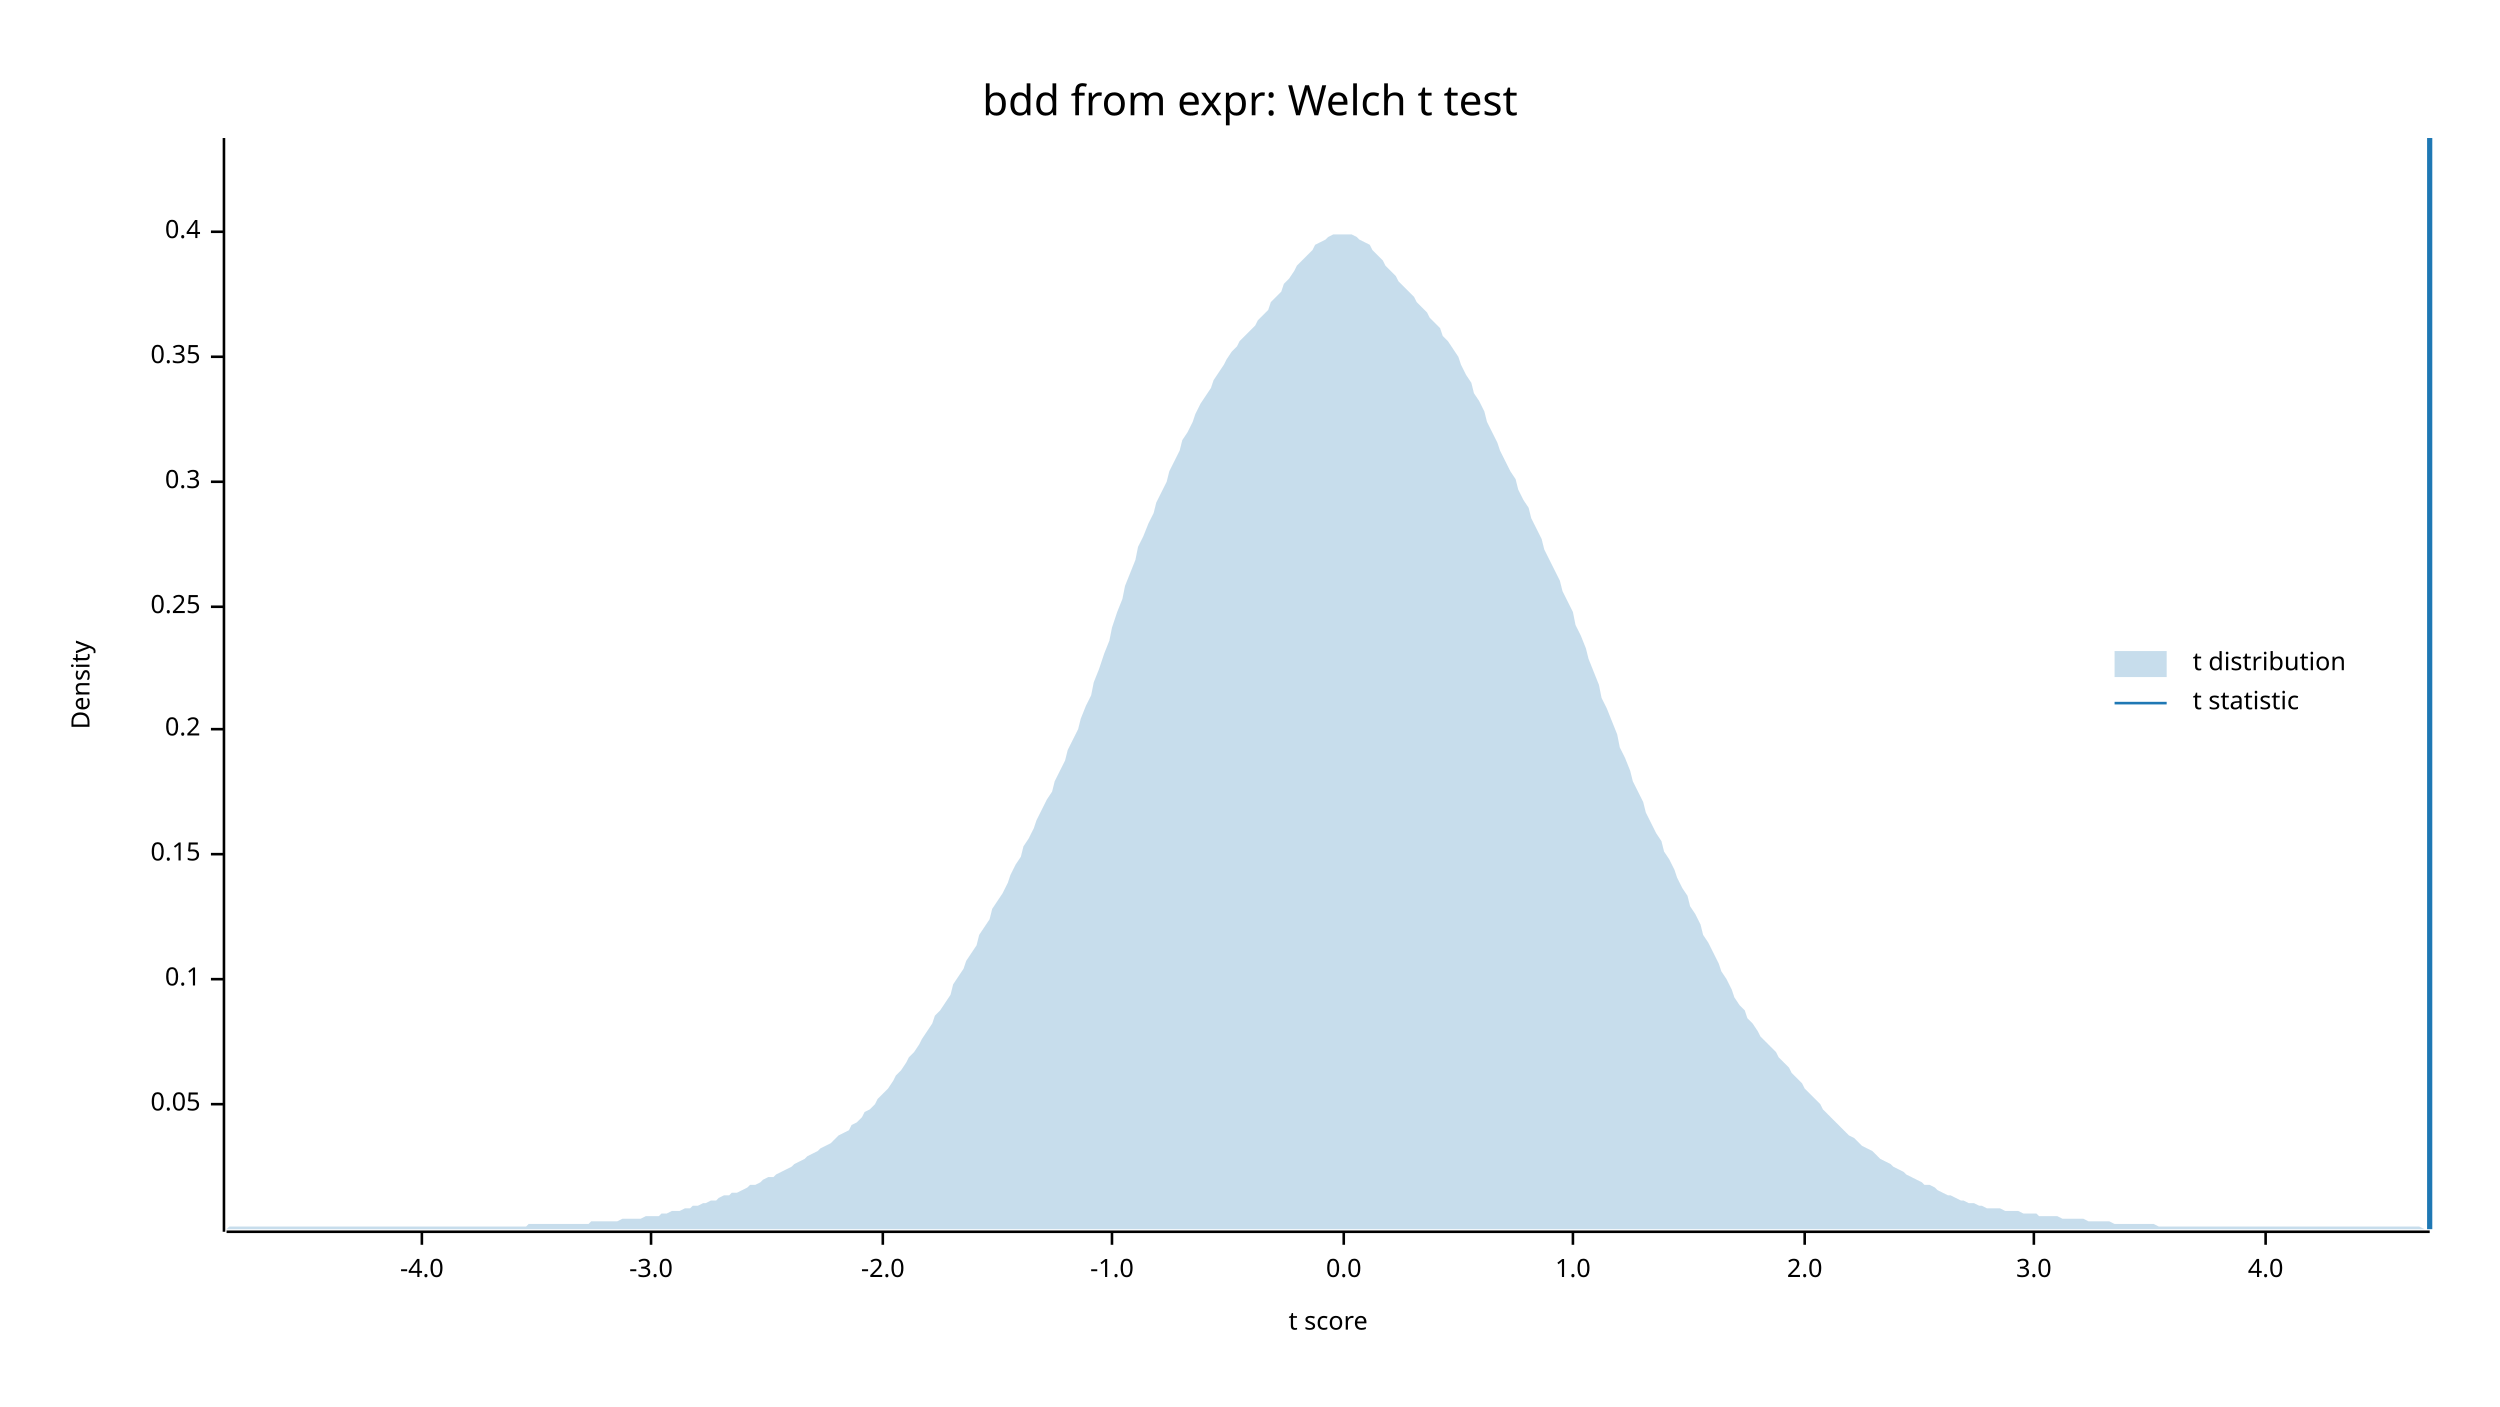
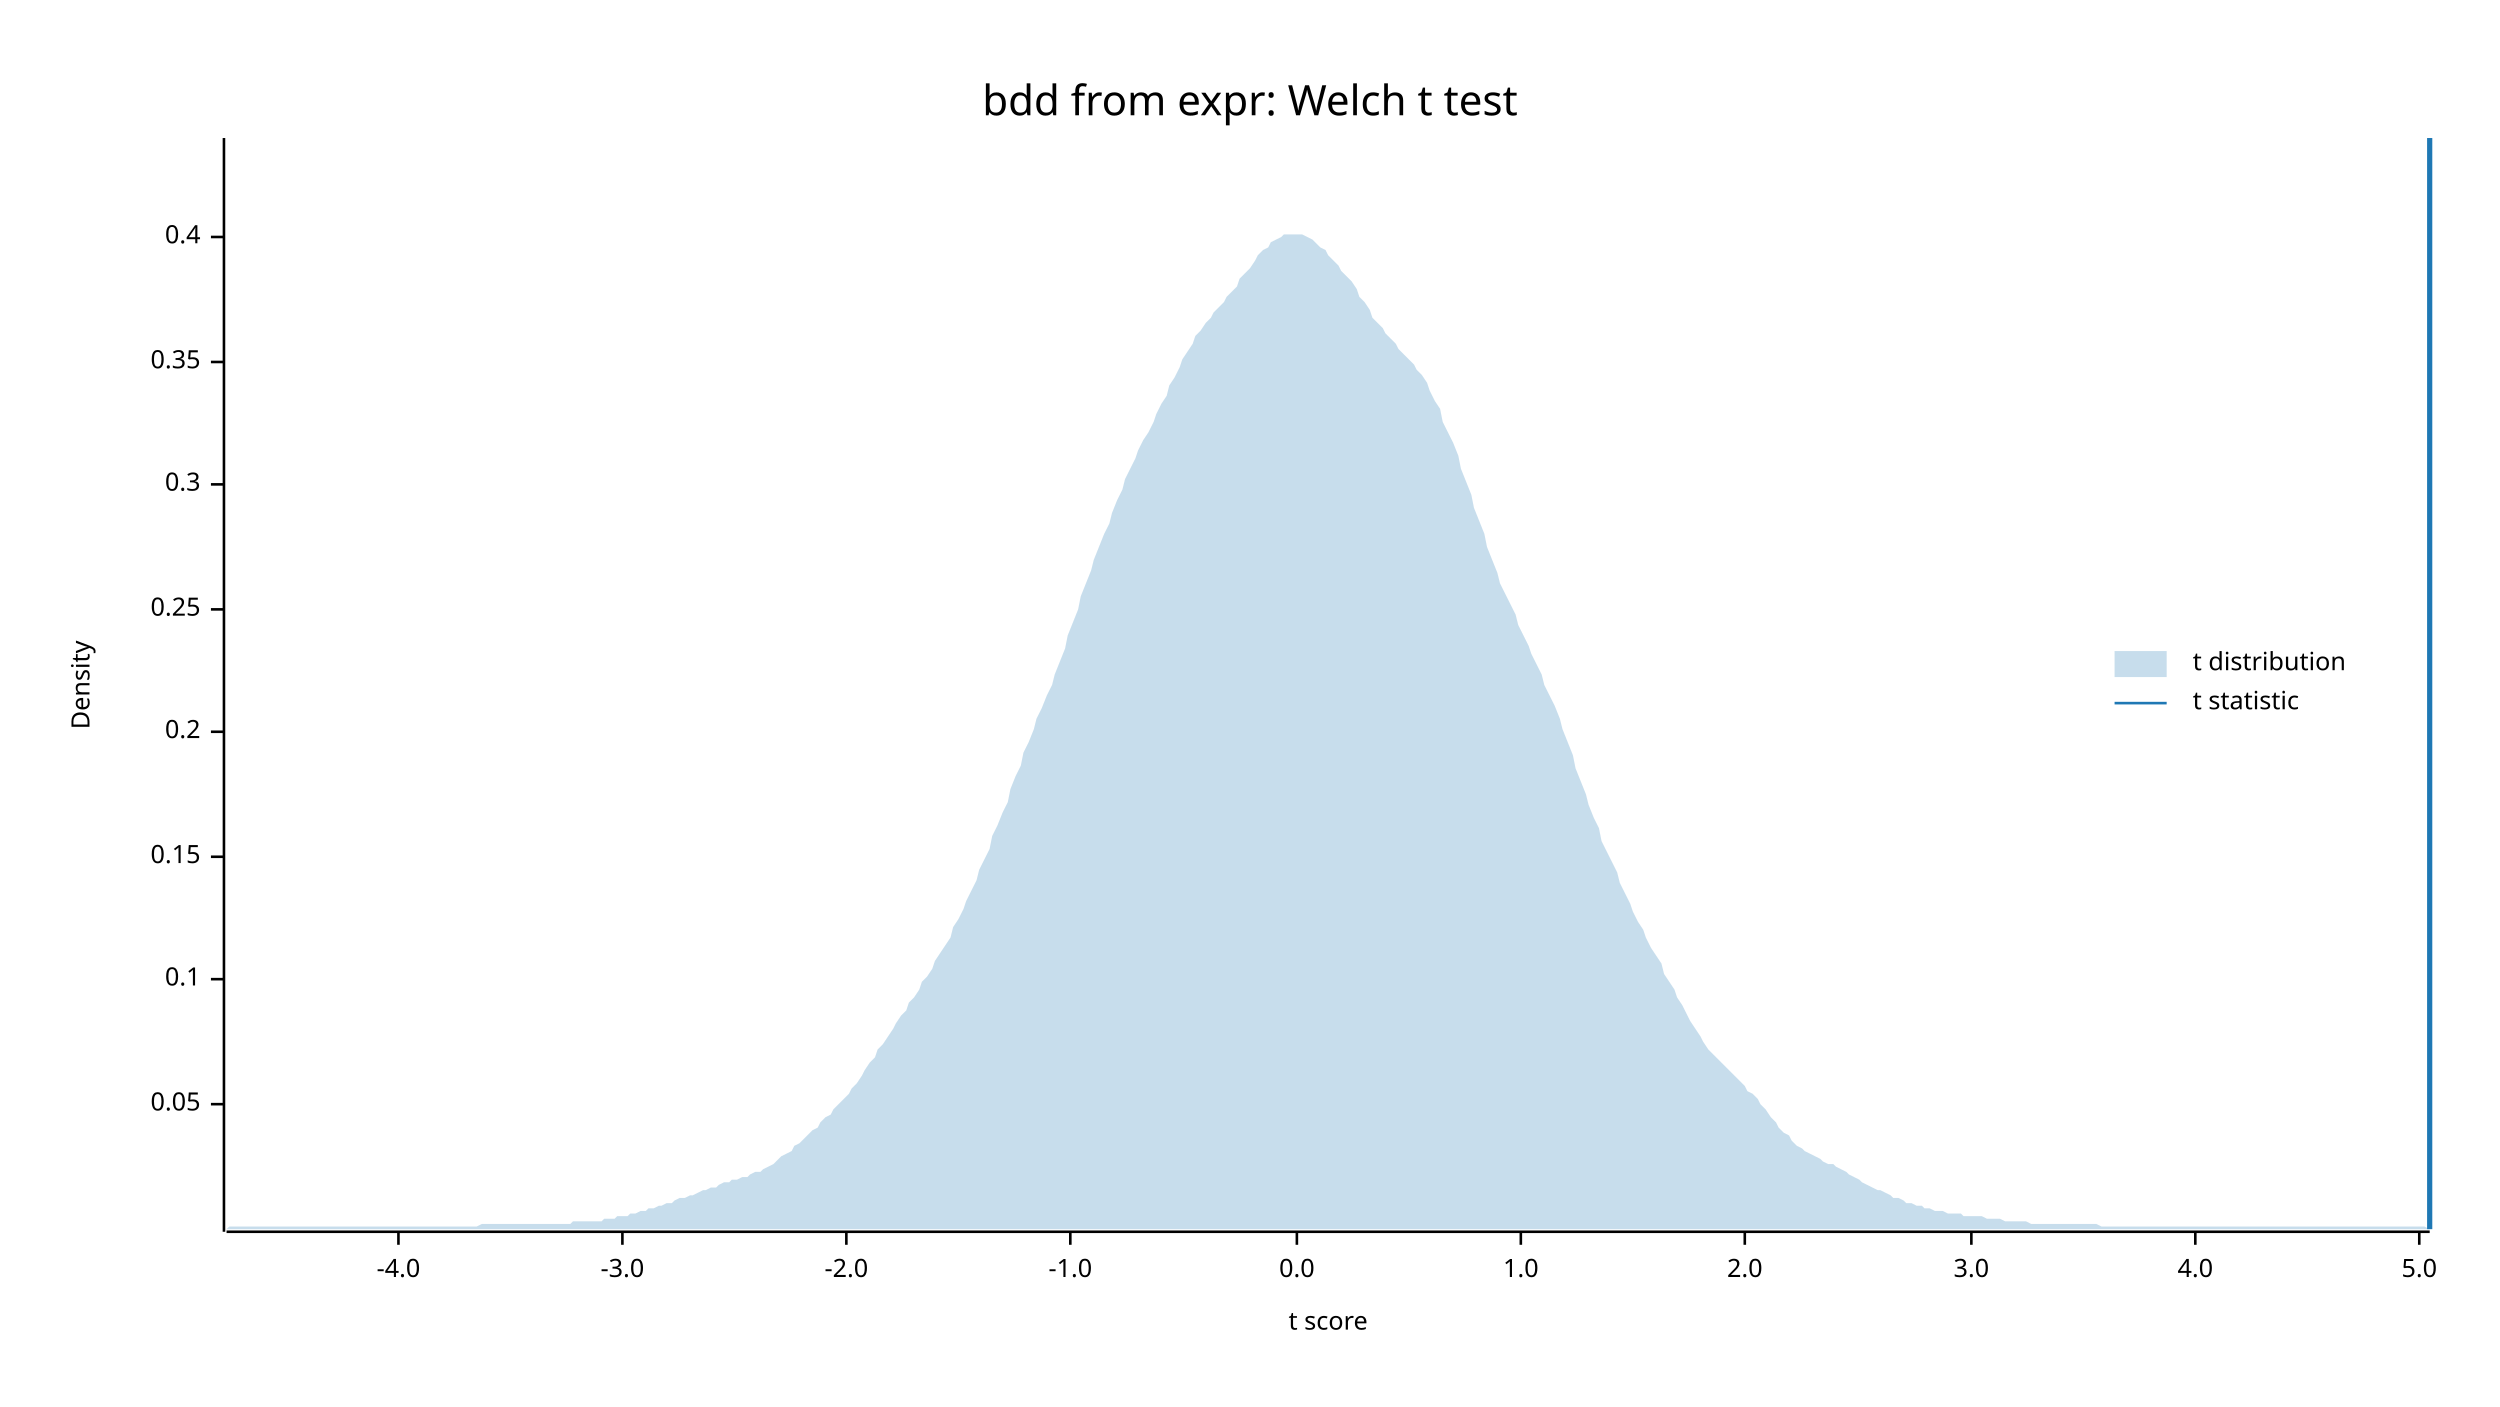
<svg xmlns="http://www.w3.org/2000/svg" width="960" height="540" viewBox="0 0 960 540">
  <text x="480" y="32" dy="0.76em" text-anchor="middle" font-family="sans-serif" font-size="16.129" opacity="1" fill="#000000">
bdd from expr: Welch t test
</text>
  <text x="27" y="263" dy="0.76em" text-anchor="middle" font-family="sans-serif" font-size="9.677" opacity="1" fill="#000000" transform="rotate(270, 27, 263)">
Density
</text>
  <text x="510" y="513" dy="-0.5ex" text-anchor="middle" font-family="sans-serif" font-size="9.677" opacity="1" fill="#000000">
t score
</text>
  <polyline fill="none" opacity="1" stroke="#000000" stroke-width="1" points="86,53 86,473 " />
  <text x="77" y="424" dy="0.5ex" text-anchor="end" font-family="sans-serif" font-size="9.677" opacity="1" fill="#000000">
0.05
</text>
  <polyline fill="none" opacity="1" stroke="#000000" stroke-width="1" points="81,424 86,424 " />
  <text x="77" y="376" dy="0.5ex" text-anchor="end" font-family="sans-serif" font-size="9.677" opacity="1" fill="#000000">
0.1
</text>
  <polyline fill="none" opacity="1" stroke="#000000" stroke-width="1" points="81,376 86,376 " />
-   <text x="77" y="328" dy="0.5ex" text-anchor="end" font-family="sans-serif" font-size="9.677" opacity="1" fill="#000000">
+   <text x="77" y="329" dy="0.5ex" text-anchor="end" font-family="sans-serif" font-size="9.677" opacity="1" fill="#000000">
0.15
</text>
-   <polyline fill="none" opacity="1" stroke="#000000" stroke-width="1" points="81,328 86,328 " />
-   <text x="77" y="280" dy="0.5ex" text-anchor="end" font-family="sans-serif" font-size="9.677" opacity="1" fill="#000000">
+   <polyline fill="none" opacity="1" stroke="#000000" stroke-width="1" points="81,329 86,329 " />
+   <text x="77" y="281" dy="0.5ex" text-anchor="end" font-family="sans-serif" font-size="9.677" opacity="1" fill="#000000">
0.2
</text>
-   <polyline fill="none" opacity="1" stroke="#000000" stroke-width="1" points="81,280 86,280 " />
-   <text x="77" y="233" dy="0.5ex" text-anchor="end" font-family="sans-serif" font-size="9.677" opacity="1" fill="#000000">
+   <polyline fill="none" opacity="1" stroke="#000000" stroke-width="1" points="81,281 86,281 " />
+   <text x="77" y="234" dy="0.5ex" text-anchor="end" font-family="sans-serif" font-size="9.677" opacity="1" fill="#000000">
0.25
</text>
-   <polyline fill="none" opacity="1" stroke="#000000" stroke-width="1" points="81,233 86,233 " />
-   <text x="77" y="185" dy="0.5ex" text-anchor="end" font-family="sans-serif" font-size="9.677" opacity="1" fill="#000000">
+   <polyline fill="none" opacity="1" stroke="#000000" stroke-width="1" points="81,234 86,234 " />
+   <text x="77" y="186" dy="0.5ex" text-anchor="end" font-family="sans-serif" font-size="9.677" opacity="1" fill="#000000">
0.3
</text>
-   <polyline fill="none" opacity="1" stroke="#000000" stroke-width="1" points="81,185 86,185 " />
-   <text x="77" y="137" dy="0.5ex" text-anchor="end" font-family="sans-serif" font-size="9.677" opacity="1" fill="#000000">
+   <polyline fill="none" opacity="1" stroke="#000000" stroke-width="1" points="81,186 86,186 " />
+   <text x="77" y="139" dy="0.5ex" text-anchor="end" font-family="sans-serif" font-size="9.677" opacity="1" fill="#000000">
0.35
</text>
-   <polyline fill="none" opacity="1" stroke="#000000" stroke-width="1" points="81,137 86,137 " />
-   <text x="77" y="89" dy="0.5ex" text-anchor="end" font-family="sans-serif" font-size="9.677" opacity="1" fill="#000000">
+   <polyline fill="none" opacity="1" stroke="#000000" stroke-width="1" points="81,139 86,139 " />
+   <text x="77" y="91" dy="0.5ex" text-anchor="end" font-family="sans-serif" font-size="9.677" opacity="1" fill="#000000">
0.4
</text>
-   <polyline fill="none" opacity="1" stroke="#000000" stroke-width="1" points="81,89 86,89 " />
+   <polyline fill="none" opacity="1" stroke="#000000" stroke-width="1" points="81,91 86,91 " />
  <polyline fill="none" opacity="1" stroke="#000000" stroke-width="1" points="87,473 933,473 " />
-   <text x="162" y="483" dy="0.76em" text-anchor="middle" font-family="sans-serif" font-size="9.677" opacity="1" fill="#000000">
+   <text x="153" y="483" dy="0.76em" text-anchor="middle" font-family="sans-serif" font-size="9.677" opacity="1" fill="#000000">
-4.0
</text>
-   <polyline fill="none" opacity="1" stroke="#000000" stroke-width="1" points="162,473 162,478 " />
-   <text x="250" y="483" dy="0.76em" text-anchor="middle" font-family="sans-serif" font-size="9.677" opacity="1" fill="#000000">
+   <polyline fill="none" opacity="1" stroke="#000000" stroke-width="1" points="153,473 153,478 " />
+   <text x="239" y="483" dy="0.76em" text-anchor="middle" font-family="sans-serif" font-size="9.677" opacity="1" fill="#000000">
-3.0
</text>
-   <polyline fill="none" opacity="1" stroke="#000000" stroke-width="1" points="250,473 250,478 " />
-   <text x="339" y="483" dy="0.76em" text-anchor="middle" font-family="sans-serif" font-size="9.677" opacity="1" fill="#000000">
+   <polyline fill="none" opacity="1" stroke="#000000" stroke-width="1" points="239,473 239,478 " />
+   <text x="325" y="483" dy="0.76em" text-anchor="middle" font-family="sans-serif" font-size="9.677" opacity="1" fill="#000000">
-2.0
</text>
-   <polyline fill="none" opacity="1" stroke="#000000" stroke-width="1" points="339,473 339,478 " />
-   <text x="427" y="483" dy="0.76em" text-anchor="middle" font-family="sans-serif" font-size="9.677" opacity="1" fill="#000000">
+   <polyline fill="none" opacity="1" stroke="#000000" stroke-width="1" points="325,473 325,478 " />
+   <text x="411" y="483" dy="0.76em" text-anchor="middle" font-family="sans-serif" font-size="9.677" opacity="1" fill="#000000">
-1.0
</text>
-   <polyline fill="none" opacity="1" stroke="#000000" stroke-width="1" points="427,473 427,478 " />
-   <text x="516" y="483" dy="0.76em" text-anchor="middle" font-family="sans-serif" font-size="9.677" opacity="1" fill="#000000">
+   <polyline fill="none" opacity="1" stroke="#000000" stroke-width="1" points="411,473 411,478 " />
+   <text x="498" y="483" dy="0.76em" text-anchor="middle" font-family="sans-serif" font-size="9.677" opacity="1" fill="#000000">
0.0
</text>
-   <polyline fill="none" opacity="1" stroke="#000000" stroke-width="1" points="516,473 516,478 " />
-   <text x="604" y="483" dy="0.76em" text-anchor="middle" font-family="sans-serif" font-size="9.677" opacity="1" fill="#000000">
+   <polyline fill="none" opacity="1" stroke="#000000" stroke-width="1" points="498,473 498,478 " />
+   <text x="584" y="483" dy="0.76em" text-anchor="middle" font-family="sans-serif" font-size="9.677" opacity="1" fill="#000000">
1.0
</text>
-   <polyline fill="none" opacity="1" stroke="#000000" stroke-width="1" points="604,473 604,478 " />
-   <text x="693" y="483" dy="0.76em" text-anchor="middle" font-family="sans-serif" font-size="9.677" opacity="1" fill="#000000">
+   <polyline fill="none" opacity="1" stroke="#000000" stroke-width="1" points="584,473 584,478 " />
+   <text x="670" y="483" dy="0.76em" text-anchor="middle" font-family="sans-serif" font-size="9.677" opacity="1" fill="#000000">
2.0
</text>
-   <polyline fill="none" opacity="1" stroke="#000000" stroke-width="1" points="693,473 693,478 " />
-   <text x="781" y="483" dy="0.76em" text-anchor="middle" font-family="sans-serif" font-size="9.677" opacity="1" fill="#000000">
+   <polyline fill="none" opacity="1" stroke="#000000" stroke-width="1" points="670,473 670,478 " />
+   <text x="757" y="483" dy="0.76em" text-anchor="middle" font-family="sans-serif" font-size="9.677" opacity="1" fill="#000000">
3.0
</text>
-   <polyline fill="none" opacity="1" stroke="#000000" stroke-width="1" points="781,473 781,478 " />
-   <text x="870" y="483" dy="0.76em" text-anchor="middle" font-family="sans-serif" font-size="9.677" opacity="1" fill="#000000">
+   <polyline fill="none" opacity="1" stroke="#000000" stroke-width="1" points="757,473 757,478 " />
+   <text x="843" y="483" dy="0.76em" text-anchor="middle" font-family="sans-serif" font-size="9.677" opacity="1" fill="#000000">
4.0
</text>
-   <polyline fill="none" opacity="1" stroke="#000000" stroke-width="1" points="870,473 870,478 " />
-   <polygon opacity="0.25" fill="#1F78B4" points="87,472 88,471 90,471 92,471 93,471 95,471 97,471 98,471 100,471 102,471 103,471 105,471 107,471 109,471 110,471 112,471 114,471 115,471 117,471 119,471 120,471 122,471 124,471 125,471 127,471 129,471 131,471 132,471 134,471 136,471 137,471 139,471 141,471 142,471 144,471 146,471 148,471 149,471 151,471 153,471 154,471 156,471 158,471 159,471 161,471 163,471 164,471 166,471 168,471 170,471 171,471 173,471 175,471 176,471 178,471 180,471 181,471 183,471 185,471 187,471 188,471 190,471 192,471 193,471 195,471 197,471 198,471 200,471 202,471 203,470 205,470 207,470 209,470 210,470 212,470 214,470 215,470 217,470 219,470 220,470 222,470 224,470 226,470 227,469 229,469 231,469 232,469 234,469 236,469 237,469 239,468 241,468 242,468 244,468 246,468 248,467 249,467 251,467 253,467 254,466 256,466 258,465 259,465 261,465 263,464 265,464 266,463 268,463 270,462 271,462 273,461 275,461 276,460 278,459 280,459 281,458 283,458 285,457 287,456 288,455 290,455 292,454 293,453 295,452 297,452 298,451 300,450 302,449 304,448 305,447 307,446 309,445 310,444 312,443 314,442 315,441 317,440 319,439 320,438 322,436 324,435 326,434 327,432 329,431 331,429 332,427 334,426 336,424 337,422 339,420 341,418 343,415 344,413 346,411 348,408 349,406 351,404 353,401 354,399 356,396 358,393 359,390 361,388 363,385 365,382 366,378 368,375 370,372 371,369 373,366 375,363 376,359 378,356 380,353 381,349 383,346 385,343 387,339 388,336 390,332 392,329 393,325 395,322 397,318 398,315 400,311 402,307 404,304 405,300 407,296 409,292 410,288 412,284 414,280 415,276 417,271 419,267 420,262 422,257 424,251 426,246 427,241 429,235 431,230 432,225 434,220 436,215 437,210 439,206 441,201 443,197 444,193 446,189 448,185 449,181 451,177 453,173 454,169 456,166 458,162 459,159 461,155 463,152 465,149 466,146 468,143 470,140 471,138 473,135 475,133 476,131 478,129 480,127 482,125 483,123 485,121 487,119 488,116 490,114 492,112 493,109 495,107 497,104 498,102 500,100 502,98 504,96 505,94 507,93 509,92 510,91 512,90 514,90 515,90 517,90 519,90 521,91 522,92 524,93 526,94 527,96 529,98 531,100 532,102 534,104 536,106 537,108 539,110 541,112 543,114 544,116 546,118 548,120 549,122 551,124 553,126 554,129 556,131 558,134 560,137 561,140 563,144 565,147 566,151 568,154 570,158 571,162 573,166 575,170 576,173 578,177 580,181 582,184 583,188 585,192 587,195 588,199 590,203 592,207 593,211 595,215 597,219 599,223 600,227 602,231 604,235 605,240 607,244 609,249 610,253 612,258 614,263 615,268 617,272 619,277 621,282 622,287 624,291 626,296 627,300 629,304 631,308 632,312 634,316 636,320 638,323 639,327 641,330 643,334 644,337 646,341 648,344 649,348 651,351 653,355 654,359 656,362 658,366 660,370 661,373 663,376 665,380 666,383 668,386 670,388 671,391 673,393 675,396 676,398 678,400 680,402 682,404 683,406 685,408 687,410 688,412 690,414 692,416 693,418 695,420 697,422 699,424 700,426 702,428 704,430 705,431 707,433 709,435 710,436 712,437 714,439 715,440 717,441 719,442 721,444 722,445 724,446 726,447 727,448 729,449 731,450 732,451 734,452 736,453 738,454 739,455 741,455 743,456 744,457 746,458 748,459 749,459 751,460 753,461 754,461 756,462 758,462 760,463 761,463 763,464 765,464 766,464 768,464 770,465 771,465 773,465 775,465 777,466 778,466 780,466 782,466 783,467 785,467 787,467 788,467 790,467 792,468 793,468 795,468 797,468 799,468 800,468 802,469 804,469 805,469 807,469 809,469 810,469 812,470 814,470 816,470 817,470 819,470 821,470 822,470 824,470 826,470 827,470 829,471 831,471 832,471 834,471 836,471 838,471 839,471 841,471 843,471 844,471 846,471 848,471 849,471 851,471 853,471 855,471 856,471 858,471 860,471 861,471 863,471 865,471 866,471 868,471 870,471 871,471 873,471 875,471 877,471 878,471 880,471 882,471 883,471 885,471 887,471 888,471 890,471 892,471 894,471 895,471 897,471 899,471 900,471 902,471 904,471 905,471 907,471 909,471 910,471 912,471 914,471 916,471 917,471 919,471 921,471 922,471 924,471 926,471 927,471 929,471 931,472 933,472 933,472 87,472 " />
+   <polyline fill="none" opacity="1" stroke="#000000" stroke-width="1" points="843,473 843,478 " />
+   <text x="929" y="483" dy="0.76em" text-anchor="middle" font-family="sans-serif" font-size="9.677" opacity="1" fill="#000000">
+ 5.0
+ </text>
+   <polyline fill="none" opacity="1" stroke="#000000" stroke-width="1" points="929,473 929,478 " />
+   <polygon opacity="0.25" fill="#1F78B4" points="87,472 88,471 90,471 92,471 93,471 95,471 97,471 98,471 100,471 102,471 103,471 105,471 107,471 109,471 110,471 112,471 114,471 115,471 117,471 119,471 120,471 122,471 124,471 125,471 127,471 129,471 131,471 132,471 134,471 136,471 137,471 139,471 141,471 142,471 144,471 146,471 148,471 149,471 151,471 153,471 154,471 156,471 158,471 159,471 161,471 163,471 164,471 166,471 168,471 170,471 171,471 173,471 175,471 176,471 178,471 180,471 181,471 183,471 185,470 187,470 188,470 190,470 192,470 193,470 195,470 197,470 198,470 200,470 202,470 203,470 205,470 207,470 209,470 210,470 212,470 214,470 215,470 217,470 219,470 220,469 222,469 224,469 226,469 227,469 229,469 231,469 232,468 234,468 236,468 237,467 239,467 241,467 242,466 244,466 246,465 248,465 249,464 251,464 253,463 254,463 256,462 258,462 259,461 261,460 263,460 265,459 266,459 268,458 270,457 271,457 273,456 275,456 276,455 278,454 280,454 281,453 283,453 285,452 287,452 288,451 290,450 292,450 293,449 295,448 297,447 298,446 300,444 302,443 304,442 305,440 307,439 309,437 310,436 312,434 314,433 315,431 317,429 319,428 320,426 322,424 324,422 326,420 327,418 329,416 331,413 332,411 334,408 336,406 337,403 339,401 341,398 343,395 344,393 346,390 348,388 349,385 351,383 353,380 354,377 356,375 358,372 359,369 361,366 363,363 365,360 366,356 368,353 370,349 371,346 373,342 375,338 376,334 378,330 380,326 381,321 383,317 385,312 387,308 388,303 390,298 392,294 393,289 395,285 397,280 398,276 400,272 402,267 404,263 405,259 407,254 409,249 410,244 412,239 414,234 415,229 417,224 419,219 420,215 422,210 424,205 426,201 427,197 429,192 431,188 432,184 434,180 436,176 437,173 439,169 441,166 443,162 444,159 446,155 448,152 449,148 451,145 453,141 454,138 456,135 458,132 459,129 461,127 463,124 465,122 466,120 468,118 470,116 471,114 473,112 475,110 476,107 478,105 480,103 482,100 483,98 485,96 487,95 488,93 490,92 492,91 493,90 495,90 497,90 498,90 500,90 502,91 504,92 505,93 507,95 509,96 510,98 512,100 514,102 515,104 517,106 519,108 521,111 522,114 524,116 526,119 527,122 529,124 531,126 532,128 534,130 536,132 537,134 539,136 541,138 543,140 544,142 546,144 548,147 549,150 551,154 553,157 554,162 556,166 558,170 560,175 561,180 563,185 565,190 566,195 568,200 570,205 571,210 573,215 575,220 576,224 578,228 580,232 582,236 583,240 585,244 587,248 588,251 590,255 592,259 593,263 595,267 597,271 599,276 600,280 602,285 604,290 605,295 607,300 609,305 610,309 612,314 614,318 615,323 617,327 619,331 621,335 622,339 624,343 626,347 627,350 629,354 631,357 632,360 634,364 636,367 638,370 639,374 641,377 643,380 644,383 646,386 648,390 649,392 651,395 653,398 654,400 656,403 658,405 660,407 661,408 663,410 665,412 666,413 668,415 670,417 671,419 673,420 675,422 676,424 678,426 680,429 682,431 683,433 685,435 687,436 688,438 690,440 692,441 693,442 695,443 697,444 699,445 700,446 702,447 704,447 705,448 707,449 709,450 710,451 712,452 714,453 715,454 717,455 719,456 721,457 722,457 724,458 726,459 727,460 729,460 731,461 732,462 734,462 736,463 738,463 739,464 741,464 743,465 744,465 746,465 748,466 749,466 751,466 753,466 754,467 756,467 758,467 760,467 761,467 763,468 765,468 766,468 768,468 770,469 771,469 773,469 775,469 777,469 778,469 780,470 782,470 783,470 785,470 787,470 788,470 790,470 792,470 793,470 795,470 797,470 799,470 800,470 802,470 804,470 805,470 807,471 809,471 810,471 812,471 814,471 816,471 817,471 819,471 821,471 822,471 824,471 826,471 827,471 829,471 831,471 832,471 834,471 836,471 838,471 839,471 841,471 843,471 844,471 846,471 848,471 849,471 851,471 853,471 855,471 856,471 858,471 860,471 861,471 863,471 865,471 866,471 868,471 870,471 871,471 873,471 875,471 877,471 878,471 880,471 882,471 883,471 885,471 887,471 888,471 890,471 892,471 894,471 895,471 897,471 899,471 900,471 902,471 904,471 905,471 907,471 909,471 910,471 912,471 914,471 916,471 917,471 919,471 921,471 922,471 924,471 926,471 927,471 929,471 931,471 933,472 933,472 87,472 " />
  <polyline fill="none" opacity="1" stroke="#1F78B4" stroke-width="2" points="933,472 933,53 " />
  <text x="842" y="250" dy="0.76em" text-anchor="start" font-family="sans-serif" font-size="9.677" opacity="1" fill="#000000">
t distribution
</text>
  <text x="842" y="265" dy="0.76em" text-anchor="start" font-family="sans-serif" font-size="9.677" opacity="1" fill="#000000">
t statistic
</text>
  <rect x="812" y="250" width="20" height="10" opacity="0.25" fill="#1F78B4" stroke="none" />
  <polyline fill="none" opacity="1" stroke="#1F78B4" stroke-width="1" points="812,270 832,270 " />
</svg>
